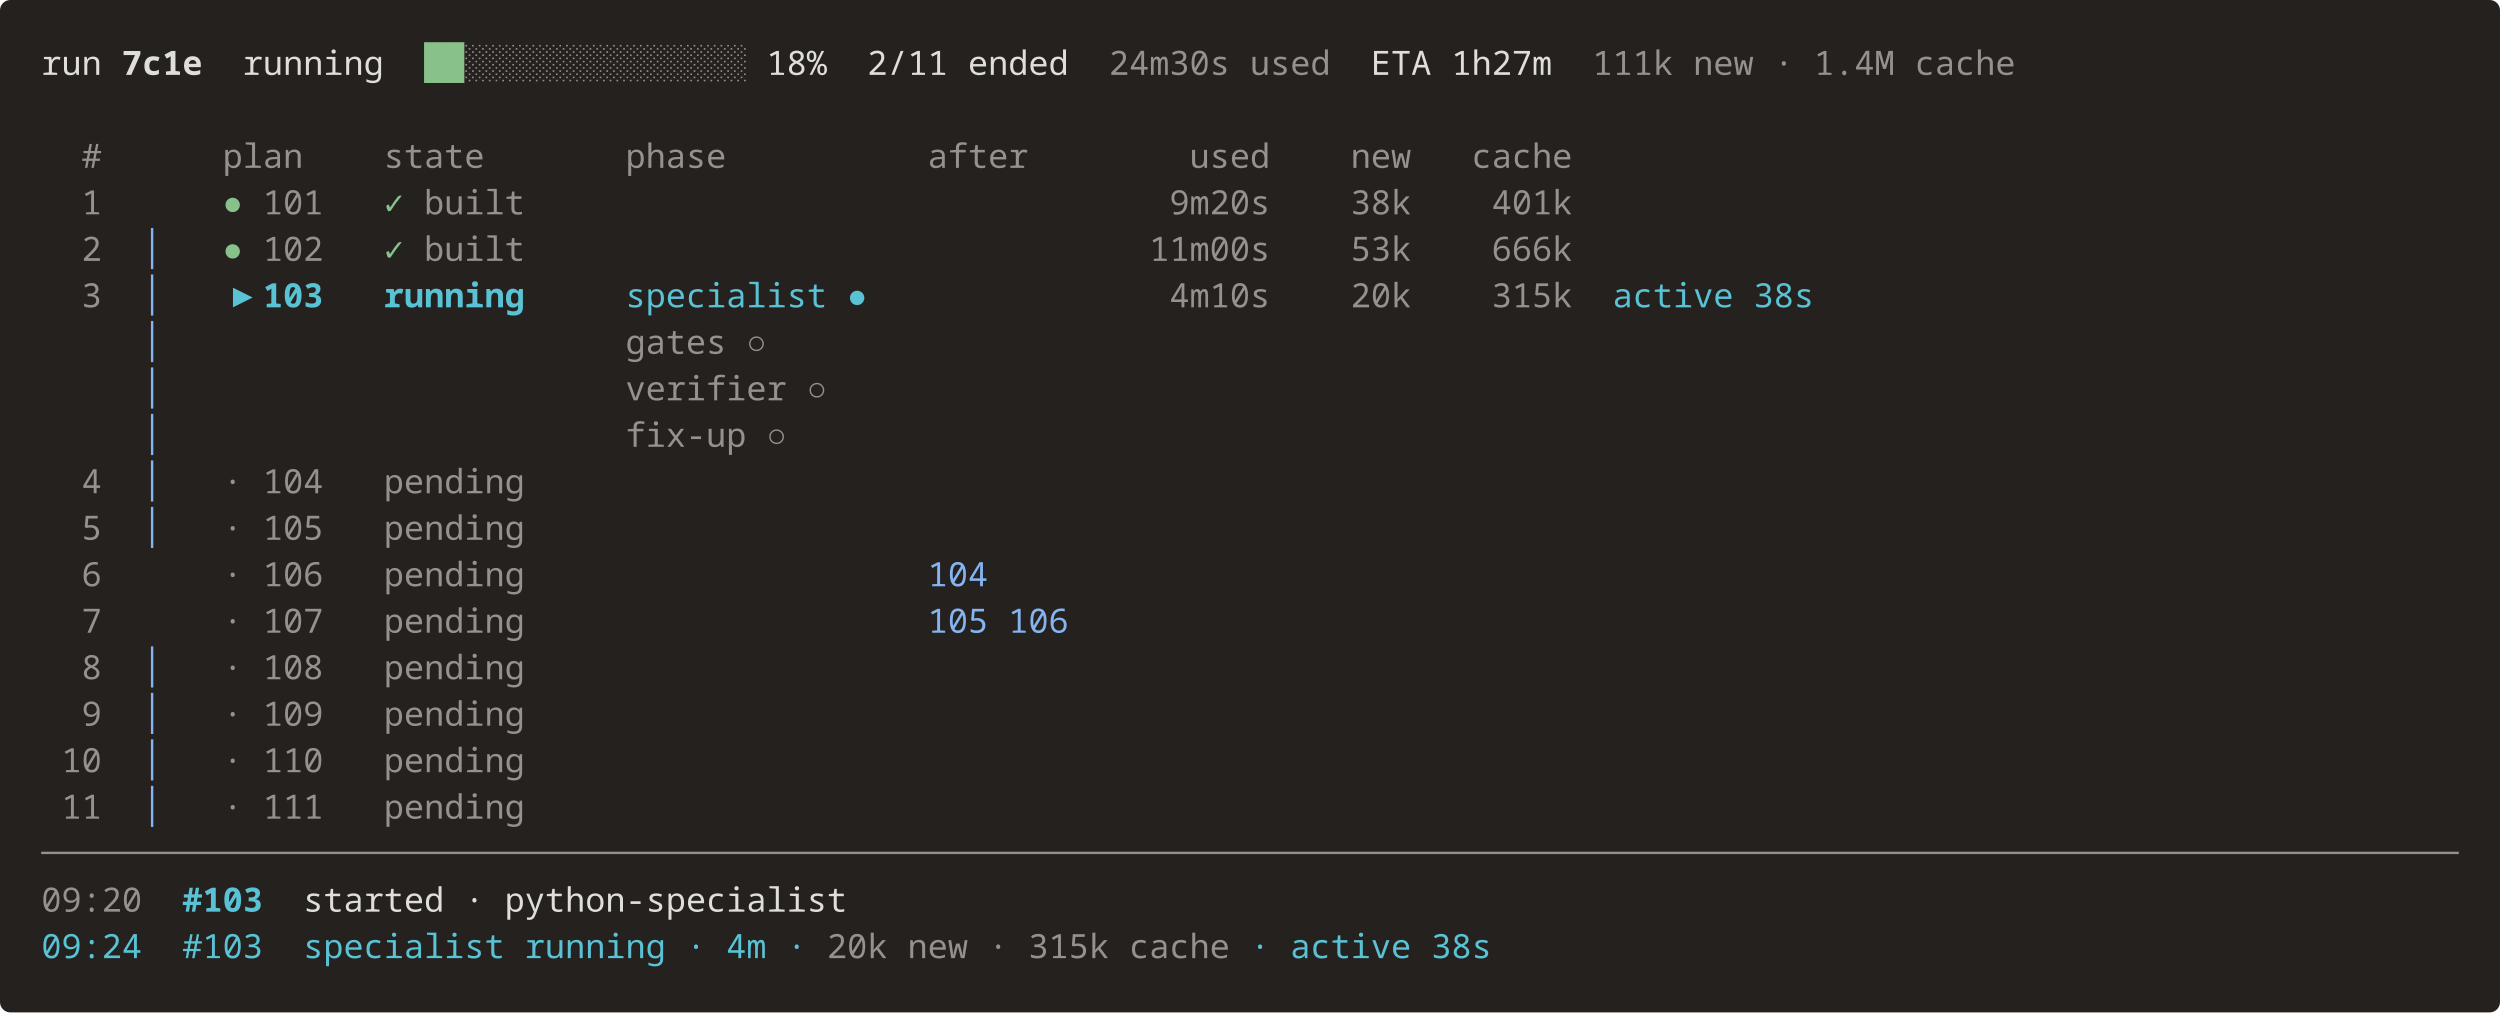
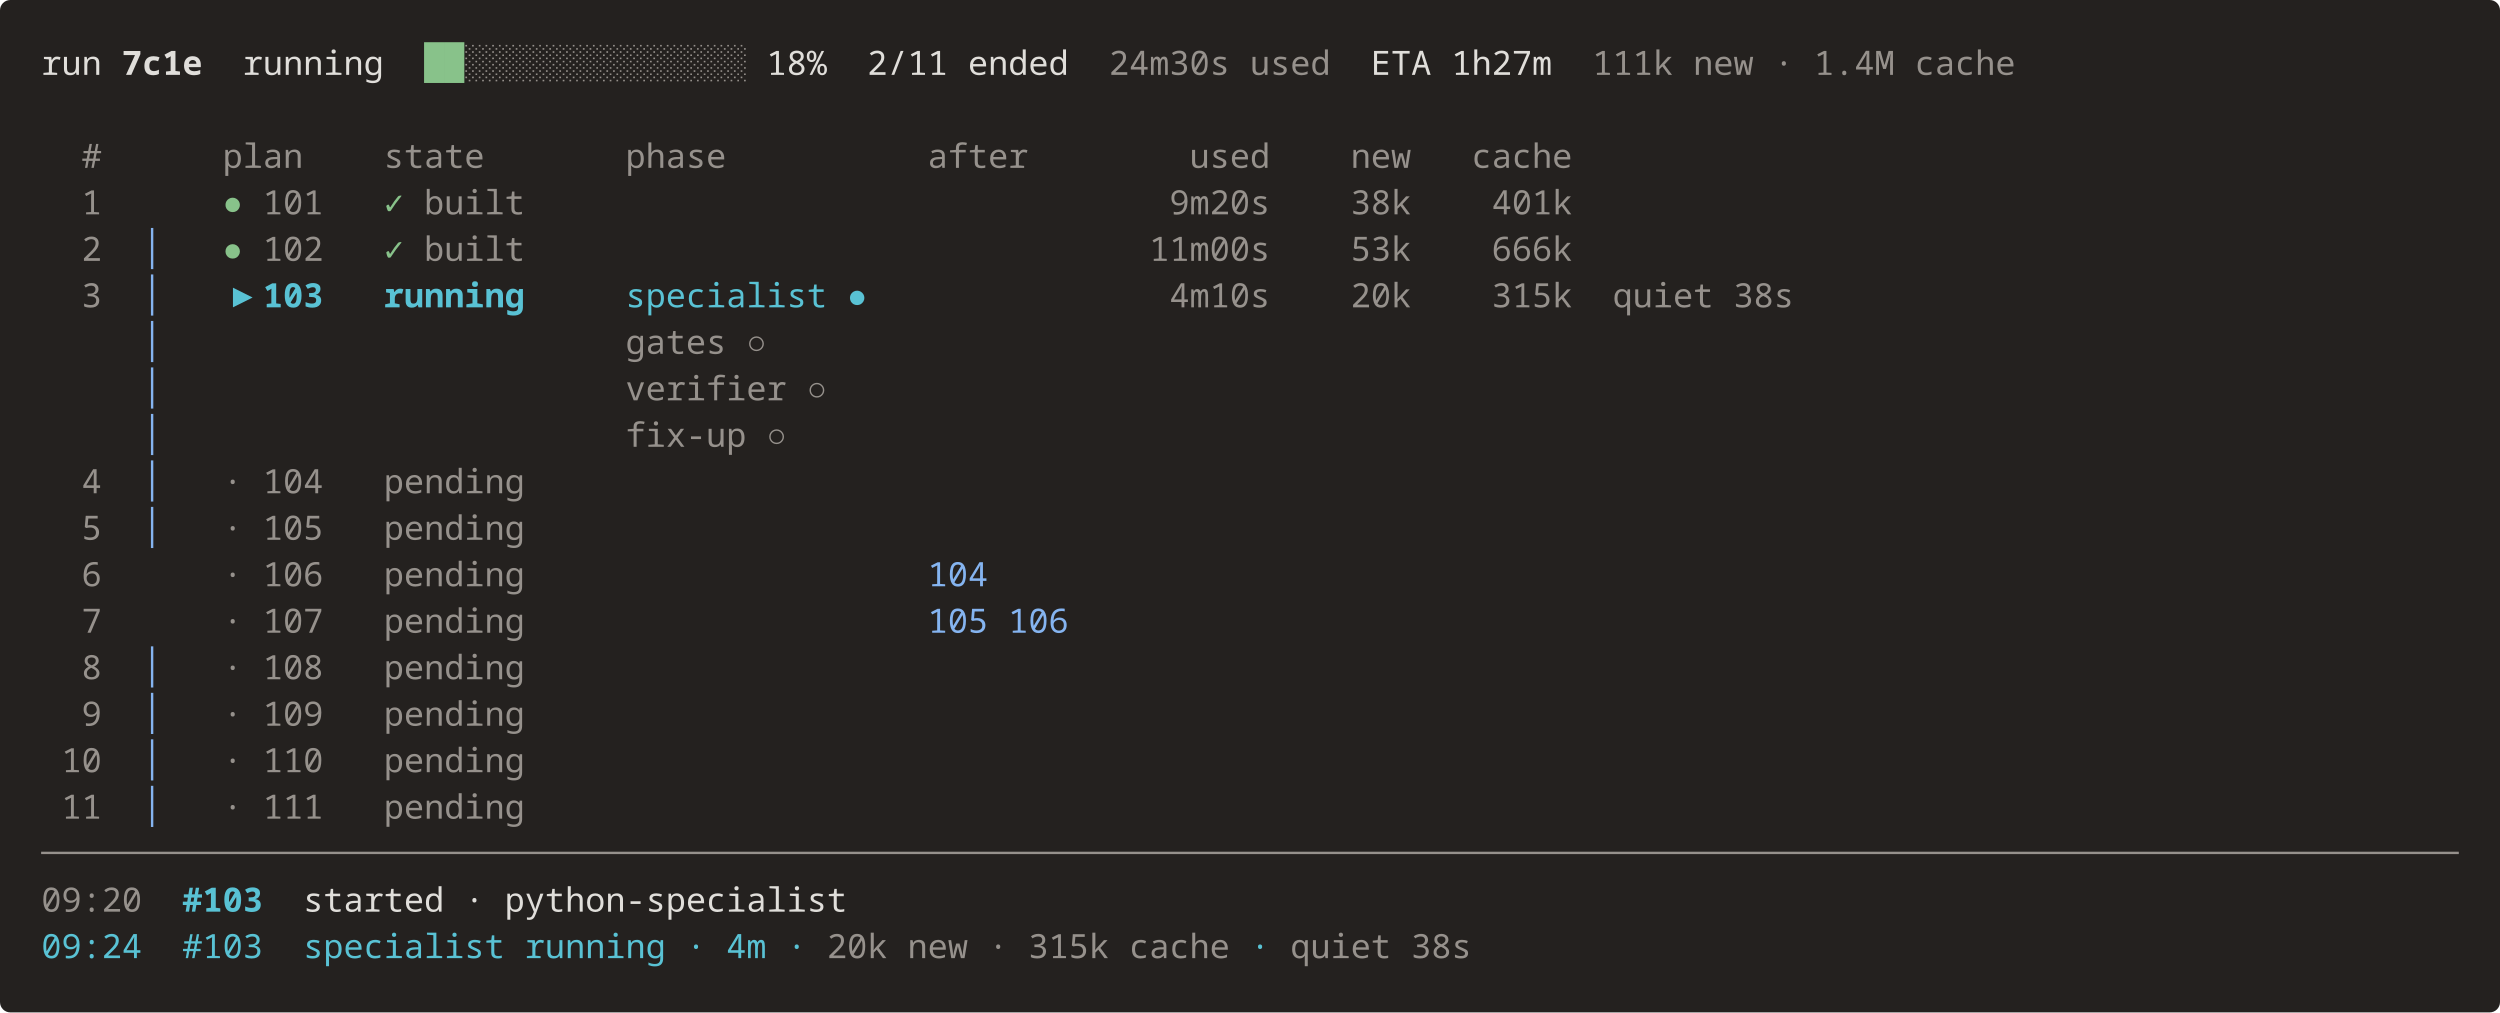
<svg xmlns="http://www.w3.org/2000/svg" viewBox="0 0 968 392" width="968" height="392" role="img" aria-labelledby="watch-live-title watch-live-desc" font-family="'Noto Sans Mono', ui-monospace, monospace" font-size="13" xml:space="preserve">
  <style>
    .bg { fill: #24211f; }
    .fg { fill: #e0deda; }
    .dim { fill: #96918c; }
    .plan { fill: #85b4f0; }
    .ok { fill: #88c28a; }
    .now { fill: #59c2d4; }
    .warn { fill: #ceac64; }
    .bad { fill: #ea9891; }
  </style>
  <rect class="bg" x="0" y="0" width="968" height="392" rx="4" />
  <text y="29">
    <tspan x="16" class="fg">run </tspan>
    <tspan x="47.2" class="fg" font-weight="600">7c1e</tspan>
    <tspan x="78.4" class="fg">  running  </tspan>
    <tspan x="164.2" class="ok">██</tspan>
    <tspan x="179.8" class="dim">░░░░░░░░░░░░░░</tspan>
    <tspan x="289" class="fg"> 18%  2/11 ended  </tspan>
    <tspan x="429.4" class="dim">24m30s used</tspan>
    <tspan x="515.2" class="fg">  ETA 1h27m  </tspan>
    <tspan x="616.6" class="dim">111k new · 1.4M cache</tspan>
  </text>
  <text y="47" />
  <text y="65">
    <tspan x="16" class="fg">  </tspan>
    <tspan x="31.6" class="dim">#</tspan>
    <tspan x="39.4" class="fg">      </tspan>
    <tspan x="86.2" class="dim">plan</tspan>
    <tspan x="117.4" class="fg">    </tspan>
    <tspan x="148.6" class="dim">state</tspan>
    <tspan x="187.6" class="fg">       </tspan>
    <tspan x="242.2" class="dim">phase</tspan>
    <tspan x="281.2" class="fg">          </tspan>
    <tspan x="359.2" class="dim">after</tspan>
    <tspan x="398.2" class="fg">        </tspan>
    <tspan x="460.6" class="dim">used</tspan>
    <tspan x="491.8" class="fg">    </tspan>
    <tspan x="523" class="dim">new</tspan>
    <tspan x="546.4" class="fg">   </tspan>
    <tspan x="569.8" class="dim">cache</tspan>
  </text>
  <text y="83">
    <tspan x="16" class="fg">  </tspan>
    <tspan x="31.6" class="dim">1</tspan>
    <tspan x="39.4" class="fg">      </tspan>
    <tspan x="86.2" class="ok">●</tspan>
    <tspan x="94" class="fg"> </tspan>
    <tspan x="101.8" class="dim">101</tspan>
    <tspan x="125.2" class="fg">   </tspan>
    <tspan x="148.6" class="ok">✓</tspan>
    <tspan x="156.4" class="dim"> built</tspan>
    <tspan x="203.2" class="fg">                                </tspan>
    <tspan x="452.8" class="dim">9m20s</tspan>
    <tspan x="491.8" class="fg">    </tspan>
    <tspan x="523" class="dim">38k</tspan>
    <tspan x="546.4" class="fg">    </tspan>
    <tspan x="577.6" class="dim">401k</tspan>
  </text>
  <text y="101">
    <tspan x="16" class="fg">  </tspan>
    <tspan x="31.6" class="dim">2</tspan>
    <tspan x="39.4" class="fg">  </tspan>
    <tspan x="55" class="plan">│</tspan>
    <tspan x="62.8" class="fg">   </tspan>
    <tspan x="86.2" class="ok">●</tspan>
    <tspan x="94" class="fg"> </tspan>
    <tspan x="101.8" class="dim">102</tspan>
    <tspan x="125.2" class="fg">   </tspan>
    <tspan x="148.6" class="ok">✓</tspan>
    <tspan x="156.4" class="dim"> built</tspan>
    <tspan x="203.2" class="fg">                               </tspan>
    <tspan x="445" class="dim">11m00s</tspan>
    <tspan x="491.8" class="fg">    </tspan>
    <tspan x="523" class="dim">53k</tspan>
    <tspan x="546.4" class="fg">    </tspan>
    <tspan x="577.6" class="dim">666k</tspan>
  </text>
  <text y="119">
    <tspan x="16" class="fg">  </tspan>
    <tspan x="31.6" class="dim">3</tspan>
    <tspan x="39.4" class="fg">  </tspan>
    <tspan x="55" class="plan">│</tspan>
    <tspan x="62.8" class="fg">   </tspan>
    <tspan x="86.2" class="now">▶</tspan>
    <tspan x="94" class="fg"> </tspan>
    <tspan x="101.8" class="now" font-weight="600">103</tspan>
    <tspan x="125.2" class="fg">   </tspan>
    <tspan x="148.6" class="now" font-weight="600">running</tspan>
    <tspan x="203.2" class="fg">     </tspan>
    <tspan x="242.2" class="now">specialist ●</tspan>
    <tspan x="335.8" class="fg">               </tspan>
    <tspan x="452.8" class="dim">4m10s</tspan>
    <tspan x="491.8" class="fg">    </tspan>
    <tspan x="523" class="dim">20k</tspan>
    <tspan x="546.4" class="fg">    </tspan>
    <tspan x="577.6" class="dim">315k</tspan>
    <tspan x="608.8" class="fg">  </tspan>
-     <tspan x="624.4" class="now">active 38s</tspan>
+     <tspan x="624.4" class="dim">quiet 38s</tspan>
  </text>
  <text y="137">
    <tspan x="16" class="fg">     </tspan>
    <tspan x="55" class="plan">│</tspan>
    <tspan x="62.8" class="fg">                       </tspan>
    <tspan x="242.2" class="dim">gates ○</tspan>
  </text>
  <text y="155">
    <tspan x="16" class="fg">     </tspan>
    <tspan x="55" class="plan">│</tspan>
    <tspan x="62.8" class="fg">                       </tspan>
    <tspan x="242.2" class="dim">verifier ○</tspan>
  </text>
  <text y="173">
    <tspan x="16" class="fg">     </tspan>
    <tspan x="55" class="plan">│</tspan>
    <tspan x="62.8" class="fg">                       </tspan>
    <tspan x="242.2" class="dim">fix-up ○</tspan>
  </text>
  <text y="191">
    <tspan x="16" class="fg">  </tspan>
    <tspan x="31.6" class="dim">4</tspan>
    <tspan x="39.4" class="fg">  </tspan>
    <tspan x="55" class="plan">│</tspan>
    <tspan x="62.8" class="fg">   </tspan>
    <tspan x="86.2" class="dim">·</tspan>
    <tspan x="94" class="fg"> </tspan>
    <tspan x="101.8" class="dim">104</tspan>
    <tspan x="125.2" class="fg">   </tspan>
    <tspan x="148.6" class="dim">pending</tspan>
  </text>
  <text y="209">
    <tspan x="16" class="fg">  </tspan>
    <tspan x="31.6" class="dim">5</tspan>
    <tspan x="39.4" class="fg">  </tspan>
    <tspan x="55" class="plan">│</tspan>
    <tspan x="62.8" class="fg">   </tspan>
    <tspan x="86.2" class="dim">·</tspan>
    <tspan x="94" class="fg"> </tspan>
    <tspan x="101.8" class="dim">105</tspan>
    <tspan x="125.2" class="fg">   </tspan>
    <tspan x="148.6" class="dim">pending</tspan>
  </text>
  <text y="227">
    <tspan x="16" class="fg">  </tspan>
    <tspan x="31.6" class="dim">6</tspan>
    <tspan x="39.4" class="fg">      </tspan>
    <tspan x="86.2" class="dim">·</tspan>
    <tspan x="94" class="fg"> </tspan>
    <tspan x="101.8" class="dim">106</tspan>
    <tspan x="125.2" class="fg">   </tspan>
    <tspan x="148.6" class="dim">pending</tspan>
    <tspan x="203.2" class="fg">                    </tspan>
    <tspan x="359.2" class="plan">104</tspan>
  </text>
  <text y="245">
    <tspan x="16" class="fg">  </tspan>
    <tspan x="31.6" class="dim">7</tspan>
    <tspan x="39.4" class="fg">      </tspan>
    <tspan x="86.2" class="dim">·</tspan>
    <tspan x="94" class="fg"> </tspan>
    <tspan x="101.8" class="dim">107</tspan>
    <tspan x="125.2" class="fg">   </tspan>
    <tspan x="148.6" class="dim">pending</tspan>
    <tspan x="203.2" class="fg">                    </tspan>
    <tspan x="359.2" class="plan">105 106</tspan>
  </text>
  <text y="263">
    <tspan x="16" class="fg">  </tspan>
    <tspan x="31.6" class="dim">8</tspan>
    <tspan x="39.4" class="fg">  </tspan>
    <tspan x="55" class="plan">│</tspan>
    <tspan x="62.8" class="fg">   </tspan>
    <tspan x="86.2" class="dim">·</tspan>
    <tspan x="94" class="fg"> </tspan>
    <tspan x="101.8" class="dim">108</tspan>
    <tspan x="125.2" class="fg">   </tspan>
    <tspan x="148.6" class="dim">pending</tspan>
  </text>
  <text y="281">
    <tspan x="16" class="fg">  </tspan>
    <tspan x="31.6" class="dim">9</tspan>
    <tspan x="39.4" class="fg">  </tspan>
    <tspan x="55" class="plan">│</tspan>
    <tspan x="62.8" class="fg">   </tspan>
    <tspan x="86.2" class="dim">·</tspan>
    <tspan x="94" class="fg"> </tspan>
    <tspan x="101.8" class="dim">109</tspan>
    <tspan x="125.2" class="fg">   </tspan>
    <tspan x="148.6" class="dim">pending</tspan>
  </text>
  <text y="299">
    <tspan x="16" class="fg"> </tspan>
    <tspan x="23.8" class="dim">10</tspan>
    <tspan x="39.4" class="fg">  </tspan>
    <tspan x="55" class="plan">│</tspan>
    <tspan x="62.8" class="fg">   </tspan>
    <tspan x="86.2" class="dim">·</tspan>
    <tspan x="94" class="fg"> </tspan>
    <tspan x="101.8" class="dim">110</tspan>
    <tspan x="125.2" class="fg">   </tspan>
    <tspan x="148.6" class="dim">pending</tspan>
  </text>
  <text y="317">
    <tspan x="16" class="fg"> </tspan>
    <tspan x="23.8" class="dim">11</tspan>
    <tspan x="39.4" class="fg">  </tspan>
    <tspan x="55" class="plan">│</tspan>
    <tspan x="62.8" class="fg">   </tspan>
    <tspan x="86.2" class="dim">·</tspan>
    <tspan x="94" class="fg"> </tspan>
    <tspan x="101.8" class="dim">111</tspan>
    <tspan x="125.2" class="fg">   </tspan>
    <tspan x="148.6" class="dim">pending</tspan>
  </text>
  <text y="335">
    <tspan x="16" class="dim">────────────────────────────────────────────────────────────────────────────────────────────────────────────────────────</tspan>
  </text>
  <text y="353">
    <tspan x="16" class="dim">09:20</tspan>
    <tspan x="55" class="fg">  </tspan>
    <tspan x="70.6" class="now" font-weight="600">#103</tspan>
    <tspan x="101.8" class="fg">  started · python-specialist</tspan>
  </text>
  <text y="371">
    <tspan x="16" class="now">09:24  #103  specialist running · 4m · </tspan>
    <tspan x="320.2" class="dim">20k new · 315k cache</tspan>
-     <tspan x="476.2" class="now"> · active 38s</tspan>
+     <tspan x="476.2" class="now"> · </tspan>
+     <tspan x="499.6" class="dim">quiet 38s</tspan>
  </text>
</svg>
